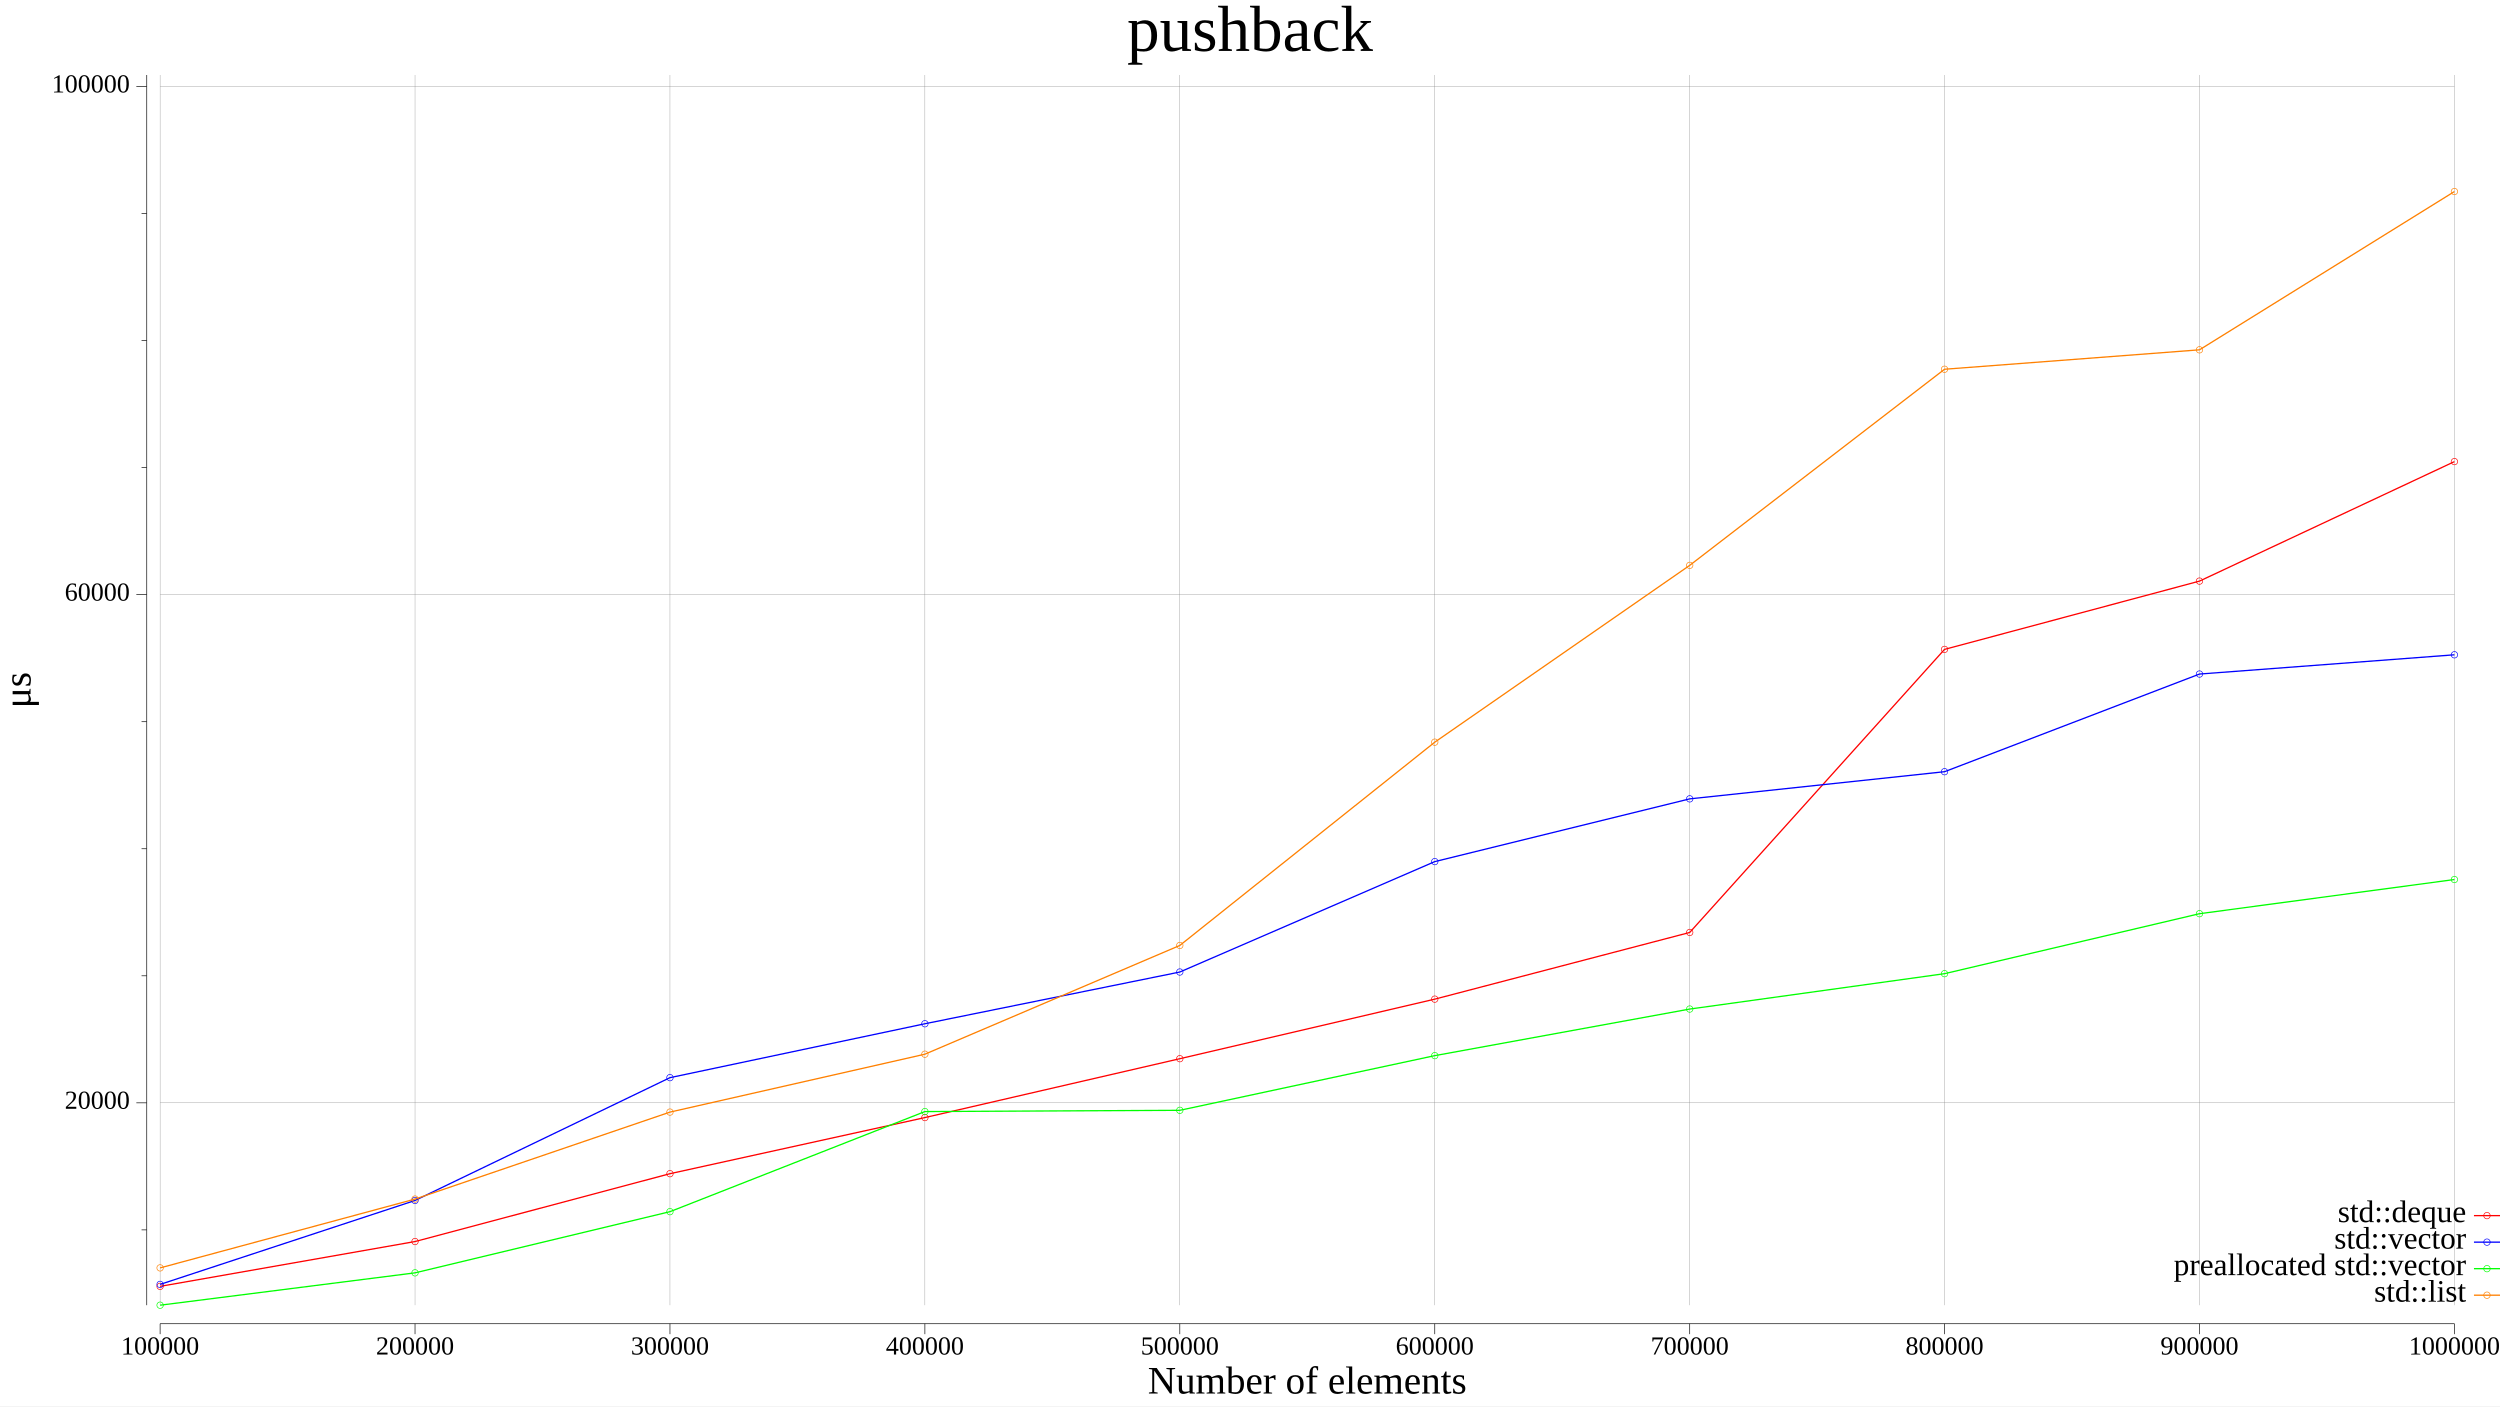
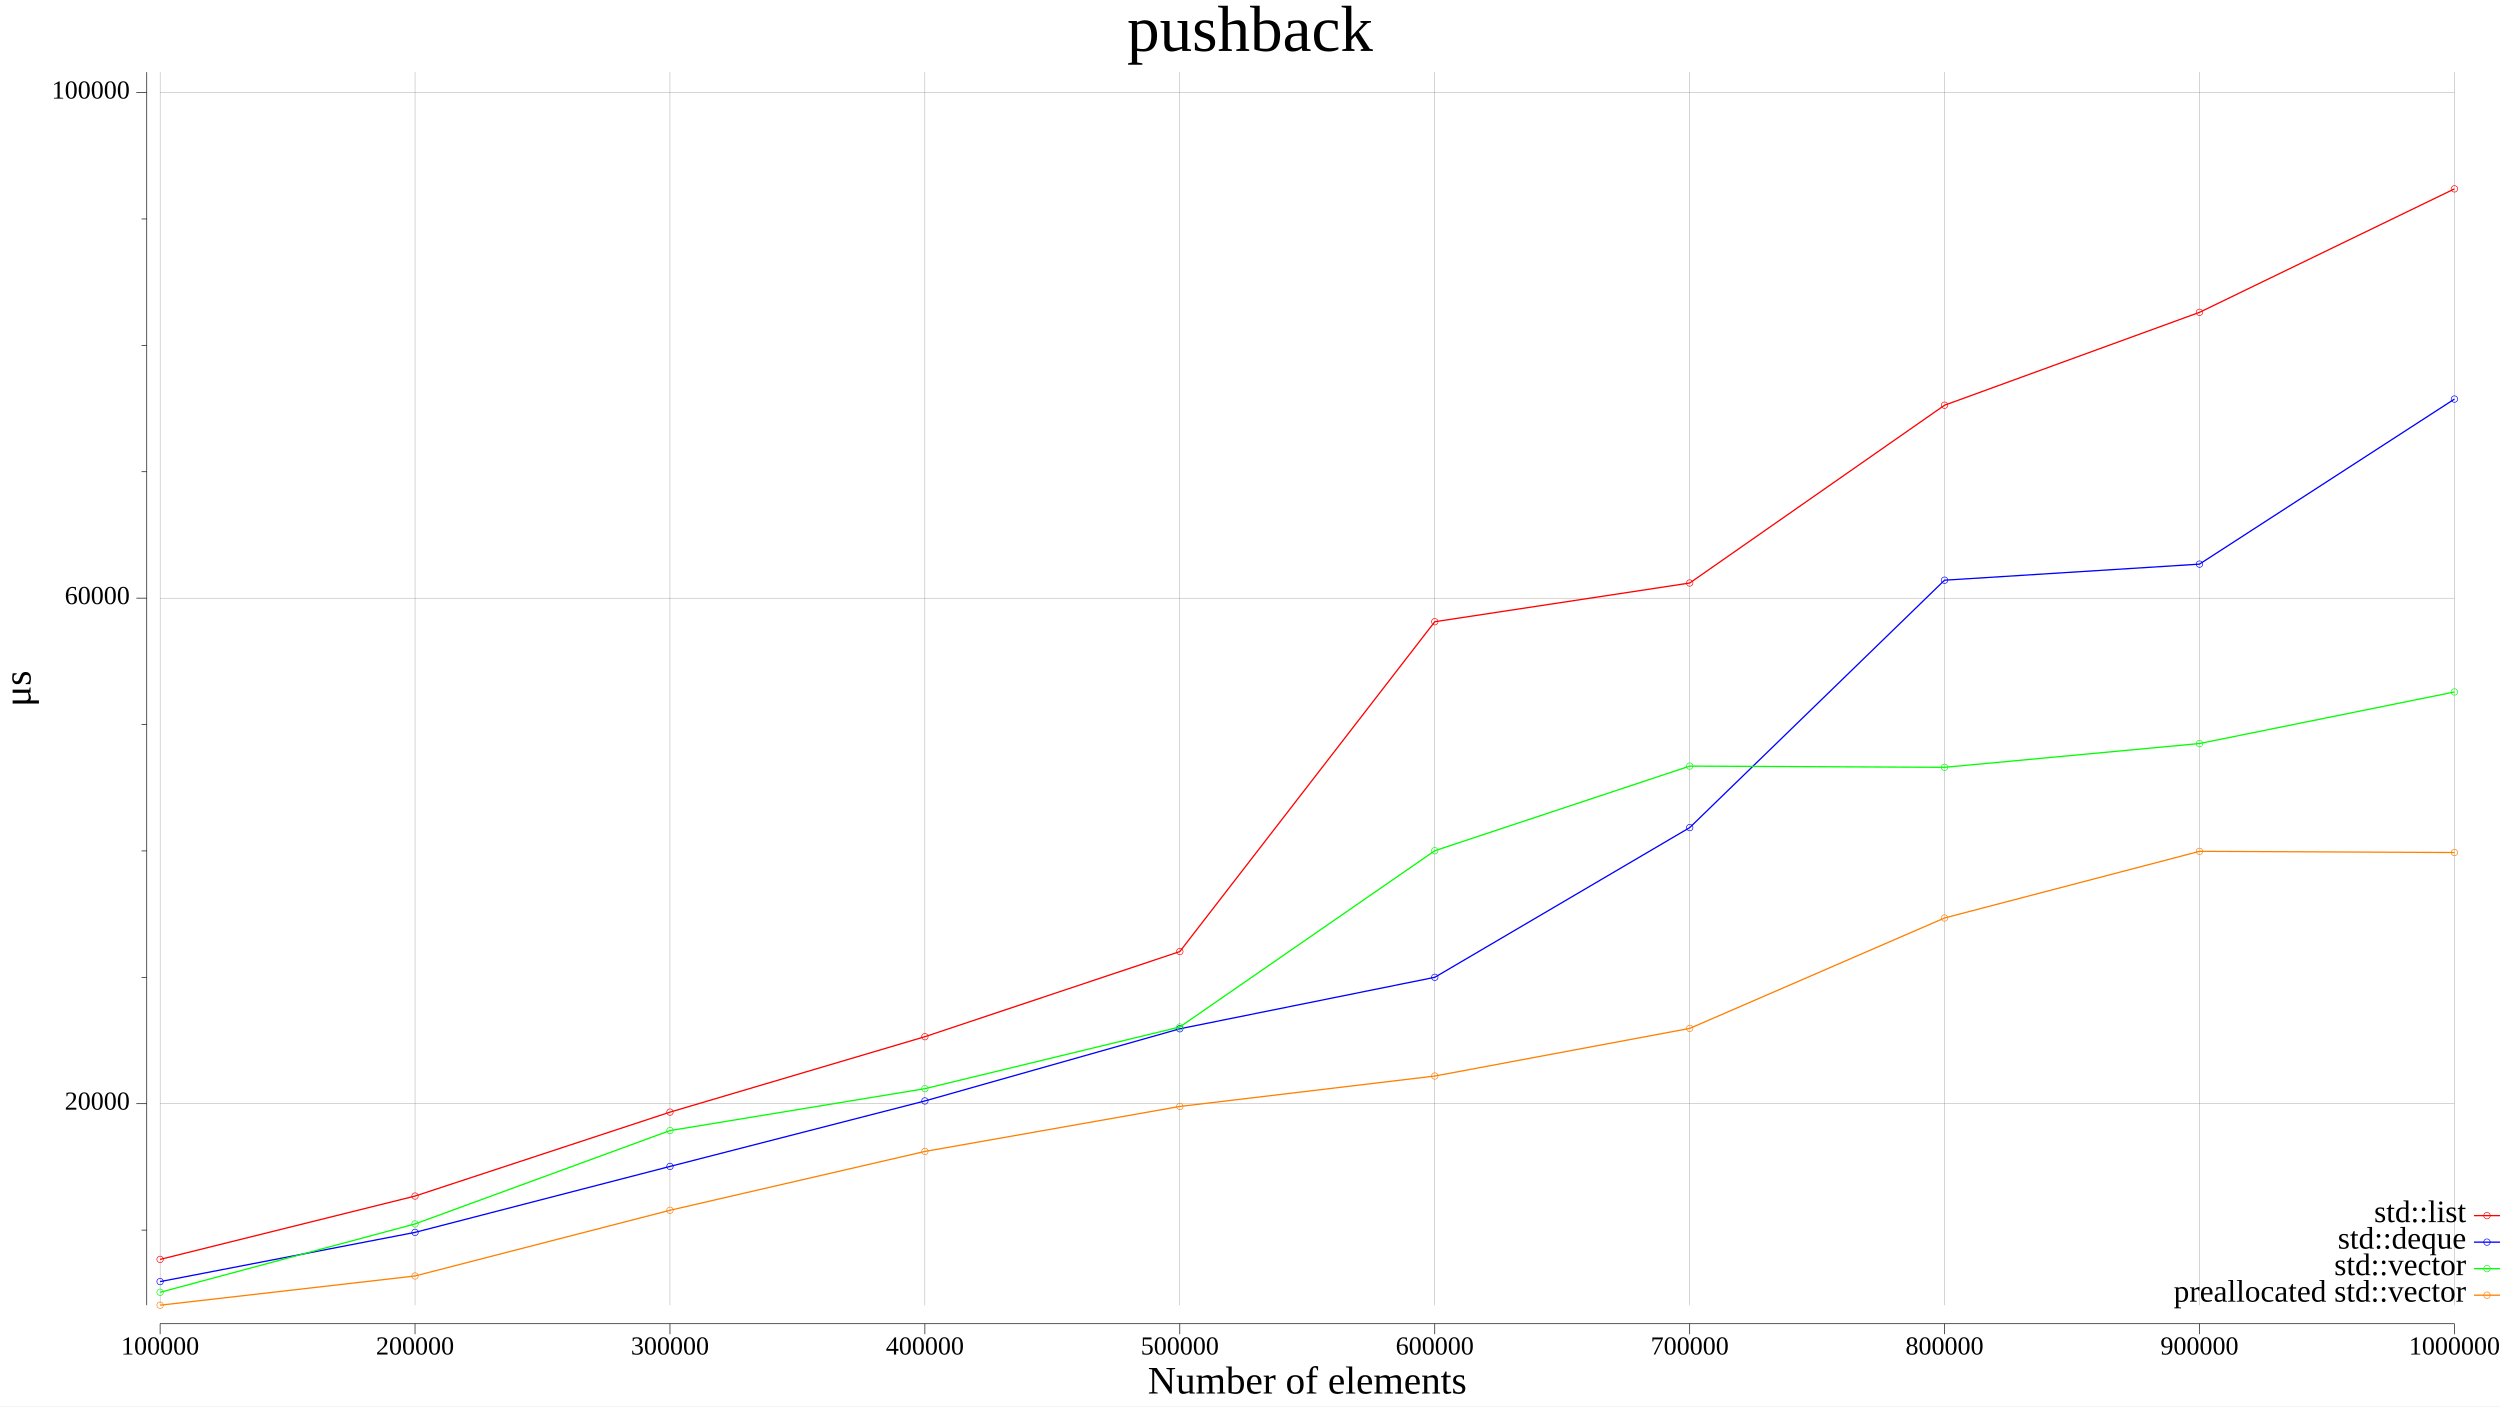
<svg xmlns="http://www.w3.org/2000/svg" width="1920pt" height="1080pt" viewBox="0 0 1920 1080">
  <g transform="scale(1, -1) translate(0, -1080)">
    <path d="M0,0L1920,0L1920,1080L0,1080Z" style="fill:#FFFFFF" />
    <text x="865.58" y="-1040.9" transform="scale(1, -1)" style="font-family:Liberation Serif;font-variant:normal;font-weight:normal;font-style:normal;font-size:50px">pushback</text>
    <text x="881.52" y="-9.756" transform="scale(1, -1)" style="font-family:Liberation Serif;font-variant:normal;font-weight:normal;font-style:normal;font-size:30px">Number of elements</text>
    <text x="92.962" y="-39.727" transform="scale(1, -1)" style="font-family:Liberation Serif;font-variant:normal;font-weight:normal;font-style:normal;font-size:20px">100000</text>
    <text x="288.74" y="-39.727" transform="scale(1, -1)" style="font-family:Liberation Serif;font-variant:normal;font-weight:normal;font-style:normal;font-size:20px">200000</text>
    <text x="484.53" y="-39.727" transform="scale(1, -1)" style="font-family:Liberation Serif;font-variant:normal;font-weight:normal;font-style:normal;font-size:20px">300000</text>
    <text x="680.31" y="-39.727" transform="scale(1, -1)" style="font-family:Liberation Serif;font-variant:normal;font-weight:normal;font-style:normal;font-size:20px">400000</text>
    <text x="876.09" y="-39.727" transform="scale(1, -1)" style="font-family:Liberation Serif;font-variant:normal;font-weight:normal;font-style:normal;font-size:20px">500000</text>
    <text x="1071.9" y="-39.727" transform="scale(1, -1)" style="font-family:Liberation Serif;font-variant:normal;font-weight:normal;font-style:normal;font-size:20px">600000</text>
    <text x="1267.7" y="-39.727" transform="scale(1, -1)" style="font-family:Liberation Serif;font-variant:normal;font-weight:normal;font-style:normal;font-size:20px">700000</text>
    <text x="1463.4" y="-39.727" transform="scale(1, -1)" style="font-family:Liberation Serif;font-variant:normal;font-weight:normal;font-style:normal;font-size:20px">800000</text>
    <text x="1659.2" y="-39.727" transform="scale(1, -1)" style="font-family:Liberation Serif;font-variant:normal;font-weight:normal;font-style:normal;font-size:20px">900000</text>
    <text x="1850" y="-39.727" transform="scale(1, -1)" style="font-family:Liberation Serif;font-variant:normal;font-weight:normal;font-style:normal;font-size:20px">1000000</text>
    <path d="M122.96,55.371L122.96,63.371" style="fill:none;stroke:#000000;stroke-width:0.5" />
    <path d="M318.74,55.371L318.74,63.371" style="fill:none;stroke:#000000;stroke-width:0.5" />
    <path d="M514.53,55.371L514.53,63.371" style="fill:none;stroke:#000000;stroke-width:0.5" />
    <path d="M710.31,55.371L710.31,63.371" style="fill:none;stroke:#000000;stroke-width:0.5" />
    <path d="M906.09,55.371L906.09,63.371" style="fill:none;stroke:#000000;stroke-width:0.5" />
    <path d="M1101.9,55.371L1101.9,63.371" style="fill:none;stroke:#000000;stroke-width:0.5" />
    <path d="M1297.7,55.371L1297.7,63.371" style="fill:none;stroke:#000000;stroke-width:0.5" />
    <path d="M1493.4,55.371L1493.4,63.371" style="fill:none;stroke:#000000;stroke-width:0.5" />
    <path d="M1689.2,55.371L1689.2,63.371" style="fill:none;stroke:#000000;stroke-width:0.5" />
    <path d="M1885,55.371L1885,63.371" style="fill:none;stroke:#000000;stroke-width:0.5" />
    <path d="M122.96,63.371L1885,63.371" style="fill:none;stroke:#000000;stroke-width:0.5" />
    <g transform="rotate(90)">
-       <text x="536.13" y="23.467" transform="scale(1, -1)" style="font-family:Liberation Serif;font-variant:normal;font-weight:normal;font-style:normal;font-size:30px">μs</text>
+       <text x="537.24" y="23.467" transform="scale(1, -1)" style="font-family:Liberation Serif;font-variant:normal;font-weight:normal;font-style:normal;font-size:30px">μs</text>
    </g>
-     <text x="49.712" y="-228.45" transform="scale(1, -1)" style="font-family:Liberation Serif;font-variant:normal;font-weight:normal;font-style:normal;font-size:20px">20000</text>
-     <text x="49.712" y="-618.71" transform="scale(1, -1)" style="font-family:Liberation Serif;font-variant:normal;font-weight:normal;font-style:normal;font-size:20px">60000</text>
-     <text x="39.712" y="-1009" transform="scale(1, -1)" style="font-family:Liberation Serif;font-variant:normal;font-weight:normal;font-style:normal;font-size:20px">100000</text>
-     <path d="M104.71,233.02L112.71,233.02" style="fill:none;stroke:#000000;stroke-width:0.5" />
-     <path d="M104.71,623.29L112.71,623.29" style="fill:none;stroke:#000000;stroke-width:0.5" />
-     <path d="M104.71,1013.6L112.71,1013.6" style="fill:none;stroke:#000000;stroke-width:0.5" />
-     <path d="M108.71,135.45L112.71,135.45" style="fill:none;stroke:#000000;stroke-width:0.5" />
-     <path d="M108.71,330.58L112.71,330.58" style="fill:none;stroke:#000000;stroke-width:0.5" />
-     <path d="M108.71,428.15L112.71,428.15" style="fill:none;stroke:#000000;stroke-width:0.5" />
-     <path d="M108.71,525.72L112.71,525.72" style="fill:none;stroke:#000000;stroke-width:0.5" />
-     <path d="M108.71,720.85L112.71,720.85" style="fill:none;stroke:#000000;stroke-width:0.5" />
-     <path d="M108.71,818.42L112.71,818.42" style="fill:none;stroke:#000000;stroke-width:0.5" />
-     <path d="M108.71,915.99L112.71,915.99" style="fill:none;stroke:#000000;stroke-width:0.5" />
-     <path d="M112.71,77.61L112.71,1022.4" style="fill:none;stroke:#000000;stroke-width:0.5" />
-     <path d="M122.96,77.61L122.96,1022.4" style="fill:none;stroke:#808080;stroke-width:0.25" />
-     <path d="M318.74,77.61L318.74,1022.4" style="fill:none;stroke:#808080;stroke-width:0.25" />
-     <path d="M514.53,77.61L514.53,1022.4" style="fill:none;stroke:#808080;stroke-width:0.25" />
-     <path d="M710.31,77.61L710.31,1022.4" style="fill:none;stroke:#808080;stroke-width:0.25" />
-     <path d="M906.09,77.61L906.09,1022.4" style="fill:none;stroke:#808080;stroke-width:0.25" />
-     <path d="M1101.9,77.61L1101.9,1022.4" style="fill:none;stroke:#808080;stroke-width:0.25" />
-     <path d="M1297.7,77.61L1297.7,1022.4" style="fill:none;stroke:#808080;stroke-width:0.25" />
-     <path d="M1493.4,77.61L1493.4,1022.4" style="fill:none;stroke:#808080;stroke-width:0.25" />
-     <path d="M1689.2,77.61L1689.2,1022.4" style="fill:none;stroke:#808080;stroke-width:0.25" />
-     <path d="M1885,77.61L1885,1022.4" style="fill:none;stroke:#808080;stroke-width:0.25" />
-     <path d="M122.96,233.02L1885,233.02" style="fill:none;stroke:#808080;stroke-width:0.25" />
-     <path d="M122.96,623.29L1885,623.29" style="fill:none;stroke:#808080;stroke-width:0.25" />
-     <path d="M122.96,1013.6L1885,1013.6" style="fill:none;stroke:#808080;stroke-width:0.25" />
-     <path d="M122.96,92.08L318.74,126.5L514.53,178.61L710.31,221.7L906.09,266.92L1101.9,312.66L1297.7,363.88L1493.4,581.27L1689.2,633.71L1885,725.5" style="fill:none;stroke:#FF0000" />
-     <path d="M125.46,92.08A2.5,2.5 0 1 1 120.46,92.08A2.5,2.5 0 1 1 125.46,92.08Z" style="fill:none;stroke:#FF0000;stroke-width:0.5" />
-     <path d="M321.24,126.5A2.5,2.5 0 1 1 316.24,126.5A2.5,2.5 0 1 1 321.24,126.5Z" style="fill:none;stroke:#FF0000;stroke-width:0.5" />
-     <path d="M517.03,178.61A2.5,2.5 0 1 1 512.03,178.61A2.5,2.5 0 1 1 517.03,178.61Z" style="fill:none;stroke:#FF0000;stroke-width:0.5" />
-     <path d="M712.81,221.7A2.5,2.5 0 1 1 707.81,221.7A2.5,2.5 0 1 1 712.81,221.7Z" style="fill:none;stroke:#FF0000;stroke-width:0.5" />
-     <path d="M908.59,266.92A2.5,2.5 0 1 1 903.59,266.92A2.5,2.5 0 1 1 908.59,266.92Z" style="fill:none;stroke:#FF0000;stroke-width:0.5" />
-     <path d="M1104.4,312.66A2.5,2.5 0 1 1 1099.4,312.66A2.5,2.5 0 1 1 1104.4,312.66Z" style="fill:none;stroke:#FF0000;stroke-width:0.5" />
-     <path d="M1300.2,363.88A2.5,2.5 0 1 1 1295.2,363.88A2.5,2.5 0 1 1 1300.2,363.88Z" style="fill:none;stroke:#FF0000;stroke-width:0.5" />
-     <path d="M1495.9,581.27A2.5,2.5 0 1 1 1490.9,581.27A2.5,2.5 0 1 1 1495.9,581.27Z" style="fill:none;stroke:#FF0000;stroke-width:0.5" />
-     <path d="M1691.7,633.71A2.5,2.5 0 1 1 1686.7,633.71A2.5,2.5 0 1 1 1691.7,633.71Z" style="fill:none;stroke:#FF0000;stroke-width:0.5" />
-     <path d="M1887.5,725.5A2.5,2.5 0 1 1 1882.5,725.5A2.5,2.5 0 1 1 1887.5,725.5Z" style="fill:none;stroke:#FF0000;stroke-width:0.5" />
-     <path d="M122.96,93.582L318.74,158.04L514.53,252.36L710.31,293.76L906.09,333.49L1101.9,418.29L1297.7,466.48L1493.4,487.33L1689.2,562.33L1885,577.12" style="fill:none;stroke:#0000FF" />
-     <path d="M125.46,93.582A2.5,2.5 0 1 1 120.46,93.582A2.5,2.5 0 1 1 125.46,93.582Z" style="fill:none;stroke:#0000FF;stroke-width:0.5" />
-     <path d="M321.24,158.04A2.5,2.5 0 1 1 316.24,158.04A2.5,2.5 0 1 1 321.24,158.04Z" style="fill:none;stroke:#0000FF;stroke-width:0.5" />
-     <path d="M517.03,252.36A2.5,2.5 0 1 1 512.03,252.36A2.5,2.5 0 1 1 517.03,252.36Z" style="fill:none;stroke:#0000FF;stroke-width:0.5" />
-     <path d="M712.81,293.76A2.5,2.5 0 1 1 707.81,293.76A2.5,2.5 0 1 1 712.81,293.76Z" style="fill:none;stroke:#0000FF;stroke-width:0.5" />
-     <path d="M908.59,333.49A2.5,2.5 0 1 1 903.59,333.49A2.5,2.5 0 1 1 908.59,333.49Z" style="fill:none;stroke:#0000FF;stroke-width:0.5" />
-     <path d="M1104.4,418.29A2.5,2.5 0 1 1 1099.4,418.29A2.5,2.5 0 1 1 1104.4,418.29Z" style="fill:none;stroke:#0000FF;stroke-width:0.5" />
-     <path d="M1300.2,466.48A2.5,2.5 0 1 1 1295.2,466.48A2.5,2.5 0 1 1 1300.2,466.48Z" style="fill:none;stroke:#0000FF;stroke-width:0.5" />
-     <path d="M1495.9,487.33A2.5,2.5 0 1 1 1490.9,487.33A2.5,2.5 0 1 1 1495.9,487.33Z" style="fill:none;stroke:#0000FF;stroke-width:0.5" />
-     <path d="M1691.7,562.33A2.5,2.5 0 1 1 1686.7,562.33A2.5,2.5 0 1 1 1691.7,562.33Z" style="fill:none;stroke:#0000FF;stroke-width:0.5" />
-     <path d="M1887.5,577.12A2.5,2.5 0 1 1 1882.5,577.12A2.5,2.5 0 1 1 1887.5,577.12Z" style="fill:none;stroke:#0000FF;stroke-width:0.5" />
-     <path d="M122.96,77.61L318.74,102.46L514.53,149.44L710.31,226.32L906.09,227.28L1101.9,269.27L1297.7,305.05L1493.4,332.22L1689.2,378.28L1885,404.53" style="fill:none;stroke:#00FF00" />
-     <path d="M125.46,77.61A2.5,2.5 0 1 1 120.46,77.61A2.5,2.5 0 1 1 125.46,77.61Z" style="fill:none;stroke:#00FF00;stroke-width:0.5" />
-     <path d="M321.24,102.46A2.5,2.5 0 1 1 316.24,102.46A2.5,2.5 0 1 1 321.24,102.46Z" style="fill:none;stroke:#00FF00;stroke-width:0.5" />
-     <path d="M517.03,149.44A2.5,2.5 0 1 1 512.03,149.44A2.5,2.5 0 1 1 517.03,149.44Z" style="fill:none;stroke:#00FF00;stroke-width:0.5" />
-     <path d="M712.81,226.32A2.5,2.5 0 1 1 707.81,226.32A2.5,2.5 0 1 1 712.81,226.32Z" style="fill:none;stroke:#00FF00;stroke-width:0.5" />
-     <path d="M908.59,227.28A2.5,2.5 0 1 1 903.59,227.28A2.5,2.5 0 1 1 908.59,227.28Z" style="fill:none;stroke:#00FF00;stroke-width:0.5" />
-     <path d="M1104.4,269.27A2.5,2.5 0 1 1 1099.4,269.27A2.5,2.5 0 1 1 1104.4,269.27Z" style="fill:none;stroke:#00FF00;stroke-width:0.5" />
-     <path d="M1300.2,305.05A2.5,2.5 0 1 1 1295.2,305.05A2.5,2.5 0 1 1 1300.2,305.05Z" style="fill:none;stroke:#00FF00;stroke-width:0.5" />
-     <path d="M1495.9,332.22A2.5,2.5 0 1 1 1490.9,332.22A2.5,2.5 0 1 1 1495.9,332.22Z" style="fill:none;stroke:#00FF00;stroke-width:0.5" />
-     <path d="M1691.7,378.28A2.5,2.5 0 1 1 1686.7,378.28A2.5,2.5 0 1 1 1691.7,378.28Z" style="fill:none;stroke:#00FF00;stroke-width:0.5" />
-     <path d="M1887.5,404.53A2.5,2.5 0 1 1 1882.5,404.53A2.5,2.5 0 1 1 1887.5,404.53Z" style="fill:none;stroke:#00FF00;stroke-width:0.5" />
-     <path d="M122.96,106.26L318.74,159.12L514.53,225.91L710.31,270.38L906.09,353.9L1101.9,510.01L1297.7,645.82L1493.4,796.42L1689.2,811.34L1885,932.91" style="fill:none;stroke:#FF8000" />
-     <path d="M125.46,106.26A2.5,2.5 0 1 1 120.46,106.26A2.5,2.5 0 1 1 125.46,106.26Z" style="fill:none;stroke:#FF8000;stroke-width:0.5" />
-     <path d="M321.24,159.12A2.5,2.5 0 1 1 316.24,159.12A2.5,2.5 0 1 1 321.24,159.12Z" style="fill:none;stroke:#FF8000;stroke-width:0.5" />
-     <path d="M517.03,225.91A2.5,2.5 0 1 1 512.03,225.91A2.5,2.5 0 1 1 517.03,225.91Z" style="fill:none;stroke:#FF8000;stroke-width:0.5" />
-     <path d="M712.81,270.38A2.5,2.5 0 1 1 707.81,270.38A2.5,2.5 0 1 1 712.81,270.38Z" style="fill:none;stroke:#FF8000;stroke-width:0.5" />
-     <path d="M908.59,353.9A2.5,2.5 0 1 1 903.59,353.9A2.5,2.5 0 1 1 908.59,353.9Z" style="fill:none;stroke:#FF8000;stroke-width:0.5" />
-     <path d="M1104.4,510.01A2.5,2.5 0 1 1 1099.4,510.01A2.5,2.5 0 1 1 1104.4,510.01Z" style="fill:none;stroke:#FF8000;stroke-width:0.5" />
-     <path d="M1300.2,645.82A2.5,2.5 0 1 1 1295.2,645.82A2.5,2.5 0 1 1 1300.2,645.82Z" style="fill:none;stroke:#FF8000;stroke-width:0.5" />
-     <path d="M1495.9,796.42A2.5,2.5 0 1 1 1490.9,796.42A2.5,2.5 0 1 1 1495.9,796.42Z" style="fill:none;stroke:#FF8000;stroke-width:0.5" />
-     <path d="M1691.7,811.34A2.5,2.5 0 1 1 1686.7,811.34A2.5,2.5 0 1 1 1691.7,811.34Z" style="fill:none;stroke:#FF8000;stroke-width:0.5" />
-     <path d="M1887.5,932.91A2.5,2.5 0 1 1 1882.5,932.91A2.5,2.5 0 1 1 1887.5,932.91Z" style="fill:none;stroke:#FF8000;stroke-width:0.5" />
+     <text x="49.712" y="-227.78" transform="scale(1, -1)" style="font-family:Liberation Serif;font-variant:normal;font-weight:normal;font-style:normal;font-size:20px">20000</text>
+     <text x="49.712" y="-616.06" transform="scale(1, -1)" style="font-family:Liberation Serif;font-variant:normal;font-weight:normal;font-style:normal;font-size:20px">60000</text>
+     <text x="39.712" y="-1004.3" transform="scale(1, -1)" style="font-family:Liberation Serif;font-variant:normal;font-weight:normal;font-style:normal;font-size:20px">100000</text>
+     <path d="M104.71,232.35L112.71,232.35" style="fill:none;stroke:#000000;stroke-width:0.5" />
+     <path d="M104.71,620.63L112.71,620.63" style="fill:none;stroke:#000000;stroke-width:0.5" />
+     <path d="M104.71,1008.9L112.71,1008.9" style="fill:none;stroke:#000000;stroke-width:0.5" />
+     <path d="M108.71,135.28L112.71,135.28" style="fill:none;stroke:#000000;stroke-width:0.5" />
+     <path d="M108.71,329.42L112.71,329.42" style="fill:none;stroke:#000000;stroke-width:0.5" />
+     <path d="M108.71,426.49L112.71,426.49" style="fill:none;stroke:#000000;stroke-width:0.5" />
+     <path d="M108.71,523.56L112.71,523.56" style="fill:none;stroke:#000000;stroke-width:0.5" />
+     <path d="M108.71,717.7L112.71,717.7" style="fill:none;stroke:#000000;stroke-width:0.5" />
+     <path d="M108.71,814.77L112.71,814.77" style="fill:none;stroke:#000000;stroke-width:0.5" />
+     <path d="M108.71,911.84L112.71,911.84" style="fill:none;stroke:#000000;stroke-width:0.5" />
+     <path d="M112.71,77.61L112.71,1024.6" style="fill:none;stroke:#000000;stroke-width:0.5" />
+     <path d="M122.96,77.61L122.96,1024.6" style="fill:none;stroke:#808080;stroke-width:0.25" />
+     <path d="M318.74,77.61L318.74,1024.6" style="fill:none;stroke:#808080;stroke-width:0.25" />
+     <path d="M514.53,77.61L514.53,1024.6" style="fill:none;stroke:#808080;stroke-width:0.25" />
+     <path d="M710.31,77.61L710.31,1024.6" style="fill:none;stroke:#808080;stroke-width:0.25" />
+     <path d="M906.09,77.61L906.09,1024.6" style="fill:none;stroke:#808080;stroke-width:0.25" />
+     <path d="M1101.9,77.61L1101.9,1024.6" style="fill:none;stroke:#808080;stroke-width:0.25" />
+     <path d="M1297.7,77.61L1297.7,1024.6" style="fill:none;stroke:#808080;stroke-width:0.25" />
+     <path d="M1493.4,77.61L1493.4,1024.6" style="fill:none;stroke:#808080;stroke-width:0.25" />
+     <path d="M1689.2,77.61L1689.2,1024.6" style="fill:none;stroke:#808080;stroke-width:0.25" />
+     <path d="M1885,77.61L1885,1024.6" style="fill:none;stroke:#808080;stroke-width:0.25" />
+     <path d="M122.96,232.35L1885,232.35" style="fill:none;stroke:#808080;stroke-width:0.25" />
+     <path d="M122.96,620.63L1885,620.63" style="fill:none;stroke:#808080;stroke-width:0.25" />
+     <path d="M122.96,1008.9L1885,1008.9" style="fill:none;stroke:#808080;stroke-width:0.25" />
+     <path d="M122.96,112.79L318.74,161.43L514.53,225.88L710.31,283.82L906.09,349.2L1101.9,602.53L1297.7,632.25L1493.4,768.8L1689.2,840.13L1885,934.95" style="fill:none;stroke:#FF0000" />
+     <path d="M125.46,112.79A2.5,2.5 0 1 1 120.46,112.79A2.5,2.5 0 1 1 125.46,112.79Z" style="fill:none;stroke:#FF0000;stroke-width:0.5" />
+     <path d="M321.24,161.43A2.5,2.5 0 1 1 316.24,161.43A2.5,2.5 0 1 1 321.24,161.43Z" style="fill:none;stroke:#FF0000;stroke-width:0.5" />
+     <path d="M517.03,225.88A2.5,2.5 0 1 1 512.03,225.88A2.5,2.5 0 1 1 517.03,225.88Z" style="fill:none;stroke:#FF0000;stroke-width:0.5" />
+     <path d="M712.81,283.82A2.5,2.5 0 1 1 707.81,283.82A2.5,2.5 0 1 1 712.81,283.82Z" style="fill:none;stroke:#FF0000;stroke-width:0.5" />
+     <path d="M908.59,349.2A2.5,2.5 0 1 1 903.59,349.2A2.5,2.5 0 1 1 908.59,349.2Z" style="fill:none;stroke:#FF0000;stroke-width:0.5" />
+     <path d="M1104.4,602.53A2.5,2.5 0 1 1 1099.4,602.53A2.5,2.5 0 1 1 1104.4,602.53Z" style="fill:none;stroke:#FF0000;stroke-width:0.5" />
+     <path d="M1300.2,632.25A2.5,2.5 0 1 1 1295.2,632.25A2.5,2.5 0 1 1 1300.2,632.25Z" style="fill:none;stroke:#FF0000;stroke-width:0.5" />
+     <path d="M1495.9,768.8A2.5,2.5 0 1 1 1490.9,768.8A2.5,2.5 0 1 1 1495.9,768.8Z" style="fill:none;stroke:#FF0000;stroke-width:0.5" />
+     <path d="M1691.7,840.13A2.5,2.5 0 1 1 1686.7,840.13A2.5,2.5 0 1 1 1691.7,840.13Z" style="fill:none;stroke:#FF0000;stroke-width:0.5" />
+     <path d="M1887.5,934.95A2.5,2.5 0 1 1 1882.5,934.95A2.5,2.5 0 1 1 1887.5,934.95Z" style="fill:none;stroke:#FF0000;stroke-width:0.5" />
+     <path d="M122.96,95.733L318.74,133.54L514.53,184.18L710.31,234.48L906.09,289.9L1101.9,329.43L1297.7,444.41L1493.4,634.41L1689.2,646.75L1885,773.51" style="fill:none;stroke:#0000FF" />
+     <path d="M125.46,95.733A2.5,2.5 0 1 1 120.46,95.733A2.5,2.5 0 1 1 125.46,95.733Z" style="fill:none;stroke:#0000FF;stroke-width:0.5" />
+     <path d="M321.24,133.54A2.5,2.5 0 1 1 316.24,133.54A2.5,2.5 0 1 1 321.24,133.54Z" style="fill:none;stroke:#0000FF;stroke-width:0.5" />
+     <path d="M517.03,184.18A2.5,2.5 0 1 1 512.03,184.18A2.5,2.5 0 1 1 517.03,184.18Z" style="fill:none;stroke:#0000FF;stroke-width:0.5" />
+     <path d="M712.81,234.48A2.5,2.5 0 1 1 707.81,234.48A2.5,2.5 0 1 1 712.81,234.48Z" style="fill:none;stroke:#0000FF;stroke-width:0.5" />
+     <path d="M908.59,289.9A2.5,2.5 0 1 1 903.59,289.9A2.5,2.5 0 1 1 908.59,289.9Z" style="fill:none;stroke:#0000FF;stroke-width:0.5" />
+     <path d="M1104.4,329.43A2.5,2.5 0 1 1 1099.4,329.43A2.5,2.5 0 1 1 1104.4,329.43Z" style="fill:none;stroke:#0000FF;stroke-width:0.5" />
+     <path d="M1300.2,444.41A2.5,2.5 0 1 1 1295.2,444.41A2.5,2.5 0 1 1 1300.2,444.41Z" style="fill:none;stroke:#0000FF;stroke-width:0.5" />
+     <path d="M1495.9,634.41A2.5,2.5 0 1 1 1490.9,634.41A2.5,2.5 0 1 1 1495.9,634.41Z" style="fill:none;stroke:#0000FF;stroke-width:0.5" />
+     <path d="M1691.7,646.75A2.5,2.5 0 1 1 1686.7,646.75A2.5,2.5 0 1 1 1691.7,646.75Z" style="fill:none;stroke:#0000FF;stroke-width:0.5" />
+     <path d="M1887.5,773.51A2.5,2.5 0 1 1 1882.5,773.51A2.5,2.5 0 1 1 1887.5,773.51Z" style="fill:none;stroke:#0000FF;stroke-width:0.5" />
+     <path d="M122.96,87.521L318.74,140.03L514.53,211.72L710.31,243.9L906.09,291.28L1101.9,426.64L1297.7,491.63L1493.4,490.7L1689.2,508.97L1885,548.58" style="fill:none;stroke:#00FF00" />
+     <path d="M125.46,87.521A2.5,2.5 0 1 1 120.46,87.521A2.5,2.5 0 1 1 125.46,87.521Z" style="fill:none;stroke:#00FF00;stroke-width:0.5" />
+     <path d="M321.24,140.03A2.5,2.5 0 1 1 316.24,140.03A2.5,2.5 0 1 1 321.24,140.03Z" style="fill:none;stroke:#00FF00;stroke-width:0.5" />
+     <path d="M517.03,211.72A2.5,2.5 0 1 1 512.03,211.72A2.5,2.5 0 1 1 517.03,211.72Z" style="fill:none;stroke:#00FF00;stroke-width:0.5" />
+     <path d="M712.81,243.9A2.5,2.5 0 1 1 707.81,243.9A2.5,2.5 0 1 1 712.81,243.9Z" style="fill:none;stroke:#00FF00;stroke-width:0.5" />
+     <path d="M908.59,291.28A2.5,2.5 0 1 1 903.59,291.28A2.5,2.5 0 1 1 908.59,291.28Z" style="fill:none;stroke:#00FF00;stroke-width:0.5" />
+     <path d="M1104.4,426.64A2.5,2.5 0 1 1 1099.4,426.64A2.5,2.5 0 1 1 1104.4,426.64Z" style="fill:none;stroke:#00FF00;stroke-width:0.5" />
+     <path d="M1300.2,491.63A2.5,2.5 0 1 1 1295.2,491.63A2.5,2.5 0 1 1 1300.2,491.63Z" style="fill:none;stroke:#00FF00;stroke-width:0.5" />
+     <path d="M1495.9,490.7A2.5,2.5 0 1 1 1490.9,490.7A2.5,2.5 0 1 1 1495.9,490.7Z" style="fill:none;stroke:#00FF00;stroke-width:0.5" />
+     <path d="M1691.7,508.97A2.5,2.5 0 1 1 1686.7,508.97A2.5,2.5 0 1 1 1691.7,508.97Z" style="fill:none;stroke:#00FF00;stroke-width:0.5" />
+     <path d="M1887.5,548.58A2.5,2.5 0 1 1 1882.5,548.58A2.5,2.5 0 1 1 1887.5,548.58Z" style="fill:none;stroke:#00FF00;stroke-width:0.5" />
+     <path d="M122.96,77.61L318.74,100.06L514.53,150.51L710.31,195.69L906.09,230.25L1101.9,253.61L1297.7,290.2L1493.4,374.99L1689.2,426.17L1885,425.26" style="fill:none;stroke:#FF8000" />
+     <path d="M125.46,77.61A2.5,2.5 0 1 1 120.46,77.61A2.5,2.5 0 1 1 125.46,77.61Z" style="fill:none;stroke:#FF8000;stroke-width:0.5" />
+     <path d="M321.24,100.06A2.5,2.5 0 1 1 316.24,100.06A2.5,2.5 0 1 1 321.24,100.06Z" style="fill:none;stroke:#FF8000;stroke-width:0.5" />
+     <path d="M517.03,150.51A2.5,2.5 0 1 1 512.03,150.51A2.5,2.5 0 1 1 517.03,150.51Z" style="fill:none;stroke:#FF8000;stroke-width:0.5" />
+     <path d="M712.81,195.69A2.5,2.5 0 1 1 707.81,195.69A2.5,2.5 0 1 1 712.81,195.69Z" style="fill:none;stroke:#FF8000;stroke-width:0.5" />
+     <path d="M908.59,230.25A2.5,2.5 0 1 1 903.59,230.25A2.5,2.5 0 1 1 908.59,230.25Z" style="fill:none;stroke:#FF8000;stroke-width:0.5" />
+     <path d="M1104.4,253.61A2.5,2.5 0 1 1 1099.4,253.61A2.5,2.5 0 1 1 1104.4,253.61Z" style="fill:none;stroke:#FF8000;stroke-width:0.5" />
+     <path d="M1300.2,290.2A2.5,2.5 0 1 1 1295.2,290.2A2.5,2.5 0 1 1 1300.2,290.2Z" style="fill:none;stroke:#FF8000;stroke-width:0.5" />
+     <path d="M1495.9,374.99A2.5,2.5 0 1 1 1490.9,374.99A2.5,2.5 0 1 1 1495.9,374.99Z" style="fill:none;stroke:#FF8000;stroke-width:0.5" />
+     <path d="M1691.7,426.17A2.5,2.5 0 1 1 1686.7,426.17A2.5,2.5 0 1 1 1691.7,426.17Z" style="fill:none;stroke:#FF8000;stroke-width:0.5" />
+     <path d="M1887.5,425.26A2.5,2.5 0 1 1 1882.5,425.26A2.5,2.5 0 1 1 1887.5,425.26Z" style="fill:none;stroke:#FF8000;stroke-width:0.5" />
    <path d="M1900,146.4L1920,146.4" style="fill:none;stroke:#FF0000" />
    <path d="M1912.5,146.4A2.5,2.5 0 1 1 1907.5,146.4A2.5,2.5 0 1 1 1912.5,146.4Z" style="fill:none;stroke:#FF0000;stroke-width:0.5" />
-     <text x="1795.4" y="-141.42" transform="scale(1, -1)" style="font-family:Liberation Serif;font-variant:normal;font-weight:normal;font-style:normal;font-size:24px">std::deque</text>
+     <text x="1823.3" y="-141.42" transform="scale(1, -1)" style="font-family:Liberation Serif;font-variant:normal;font-weight:normal;font-style:normal;font-size:24px">std::list</text>
    <path d="M1900,126.03L1920,126.03" style="fill:none;stroke:#0000FF" />
    <path d="M1912.5,126.03A2.5,2.5 0 1 1 1907.5,126.03A2.5,2.5 0 1 1 1912.5,126.03Z" style="fill:none;stroke:#0000FF;stroke-width:0.5" />
-     <text x="1792.7" y="-121.05" transform="scale(1, -1)" style="font-family:Liberation Serif;font-variant:normal;font-weight:normal;font-style:normal;font-size:24px">std::vector</text>
+     <text x="1795.4" y="-121.05" transform="scale(1, -1)" style="font-family:Liberation Serif;font-variant:normal;font-weight:normal;font-style:normal;font-size:24px">std::deque</text>
    <path d="M1900,105.66L1920,105.66" style="fill:none;stroke:#00FF00" />
    <path d="M1912.5,105.66A2.5,2.5 0 1 1 1907.5,105.66A2.5,2.5 0 1 1 1912.5,105.66Z" style="fill:none;stroke:#00FF00;stroke-width:0.5" />
-     <text x="1669.4" y="-100.69" transform="scale(1, -1)" style="font-family:Liberation Serif;font-variant:normal;font-weight:normal;font-style:normal;font-size:24px">preallocated std::vector</text>
+     <text x="1792.7" y="-100.69" transform="scale(1, -1)" style="font-family:Liberation Serif;font-variant:normal;font-weight:normal;font-style:normal;font-size:24px">std::vector</text>
    <path d="M1900,85.294L1920,85.294" style="fill:none;stroke:#FF8000" />
    <path d="M1912.5,85.294A2.5,2.5 0 1 1 1907.5,85.294A2.5,2.5 0 1 1 1912.5,85.294Z" style="fill:none;stroke:#FF8000;stroke-width:0.5" />
-     <text x="1823.3" y="-80.319" transform="scale(1, -1)" style="font-family:Liberation Serif;font-variant:normal;font-weight:normal;font-style:normal;font-size:24px">std::list</text>
+     <text x="1669.4" y="-80.319" transform="scale(1, -1)" style="font-family:Liberation Serif;font-variant:normal;font-weight:normal;font-style:normal;font-size:24px">preallocated std::vector</text>
  </g>
</svg>
